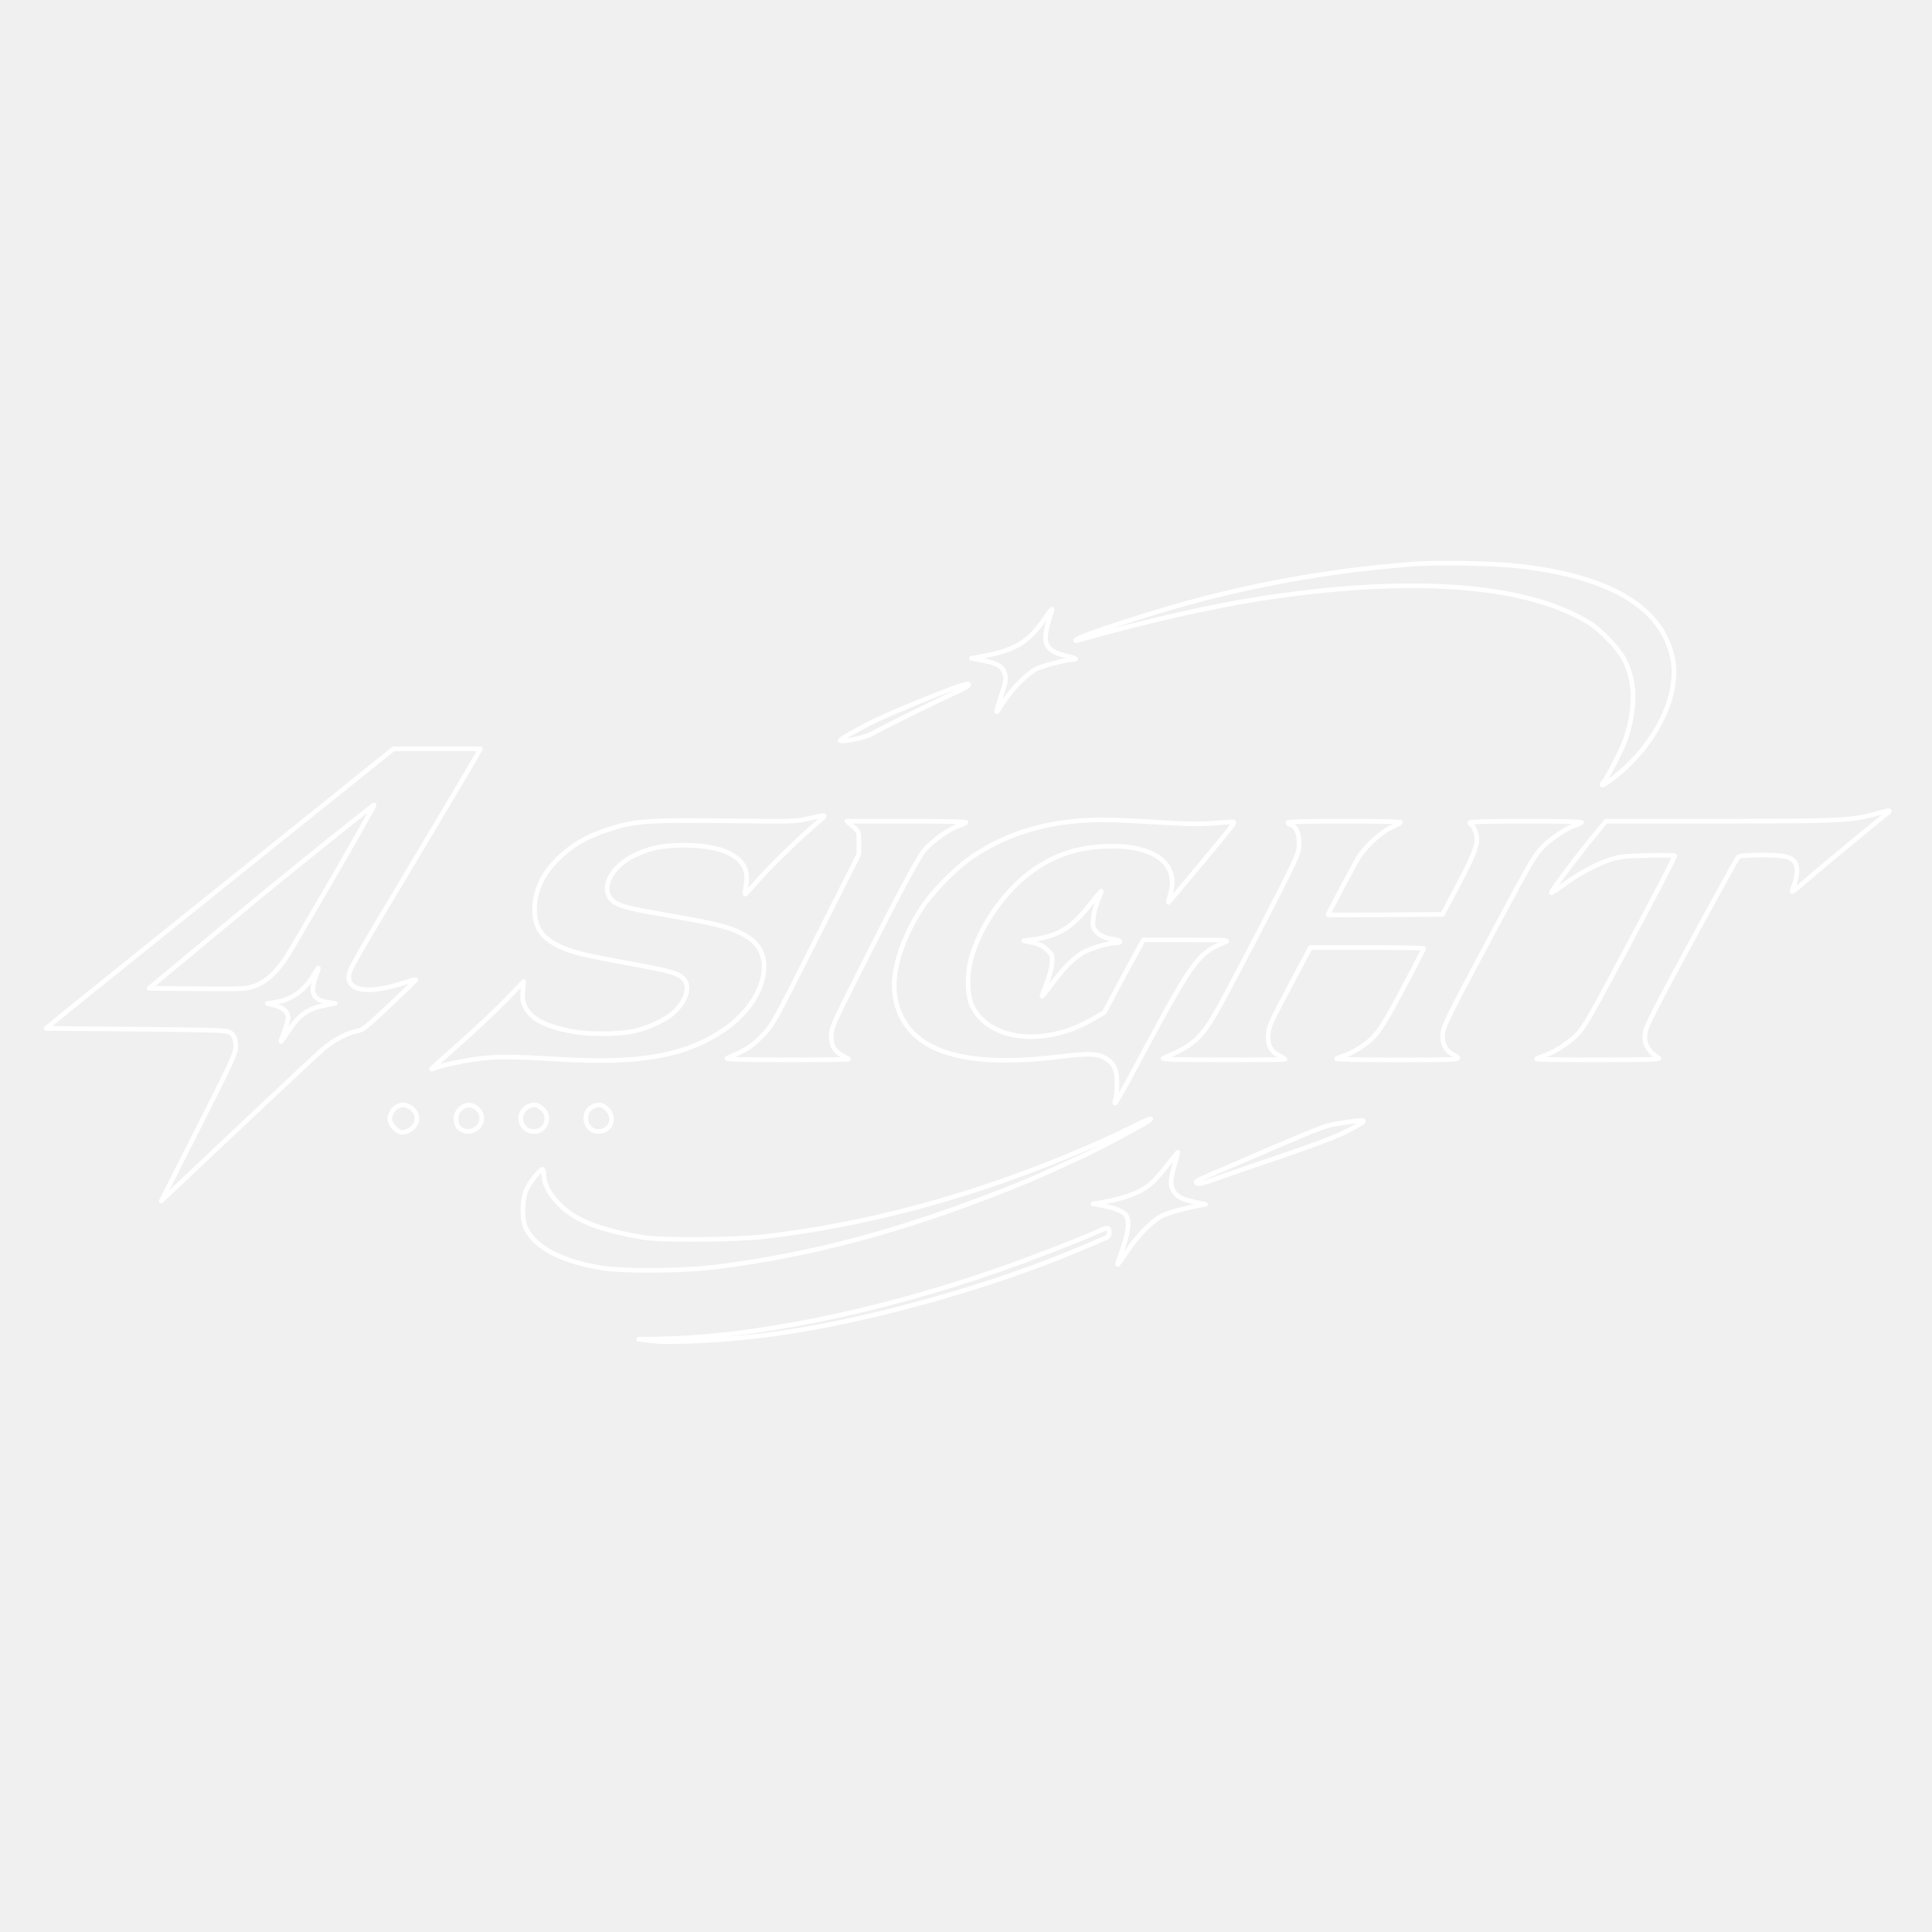
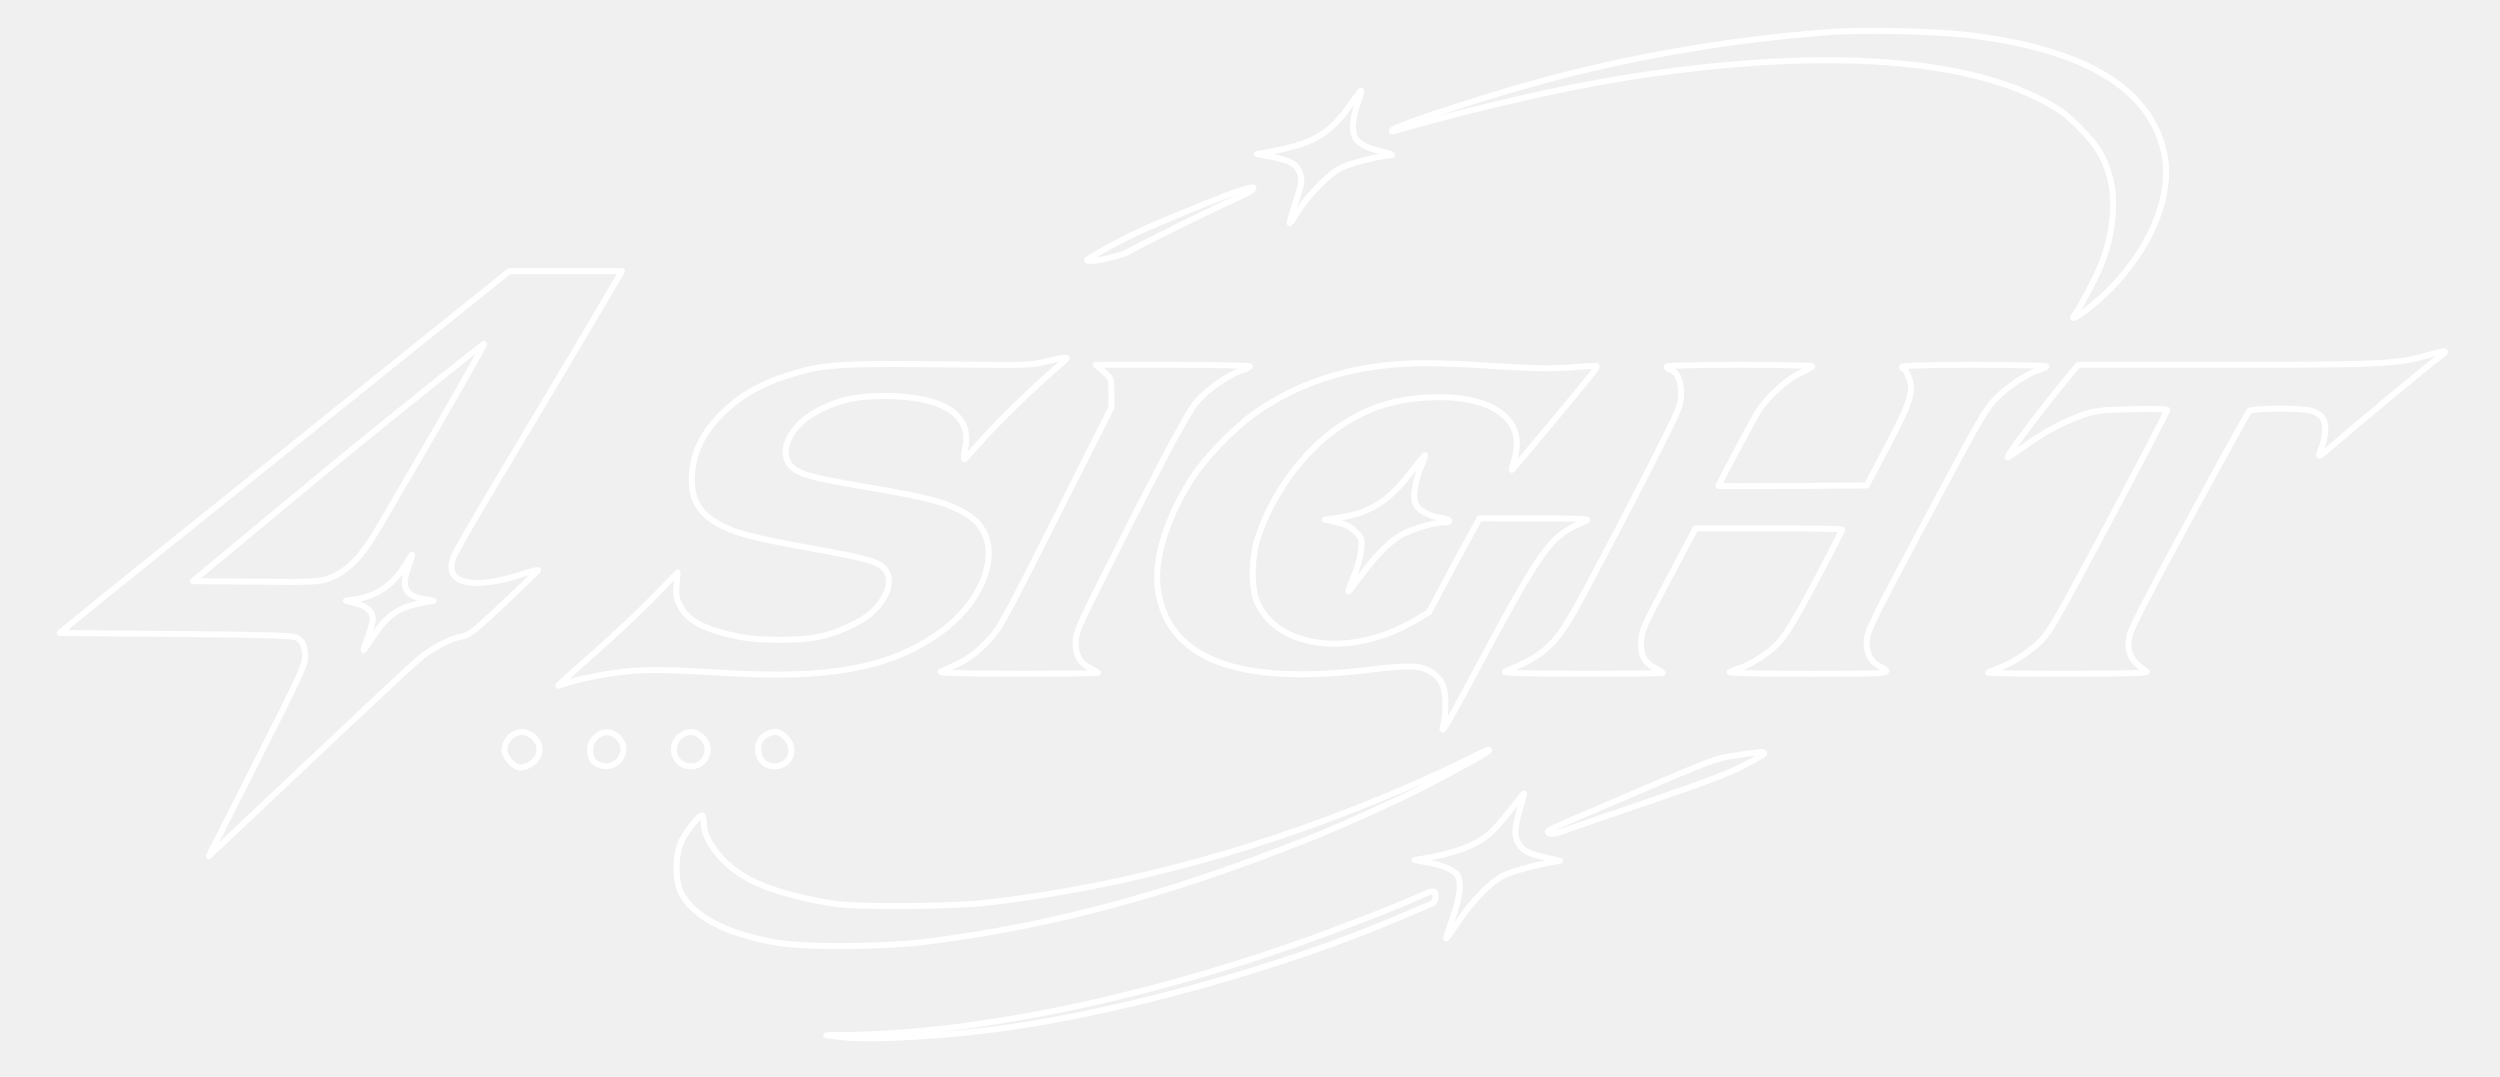
- <svg xmlns="http://www.w3.org/2000/svg" viewBox="0 0 1254 1254">
+ <svg xmlns="http://www.w3.org/2000/svg" viewBox="0 350 1254 540">
  <style>
    @keyframes draw {
      0% { stroke-dashoffset: 8000; opacity: 1; }
      80% { stroke-dashoffset: 0; opacity: 1; }
      100% { stroke-dashoffset: 0; opacity: 1; }
    }
    @keyframes fill-in {
      0%, 75% { fill-opacity: 0; }
      100% { fill-opacity: 1; }
    }
    .logo-stroke {
      stroke-dasharray: 8000;
      animation: draw 3s cubic-bezier(0.65, 0, 0.35, 1) forwards;
    }
    .logo-fill {
      animation: fill-in 3s ease-out forwards;
    }
  </style>
  <path class="logo-stroke" d="M 918 366.067 C 870.848 369.581, 824.184 377.329, 779 389.146 C 750.439 396.615, 700.920 412.625, 698.500 415.172 C 697.811 415.898, 698.121 416.047, 699.500 415.654 C 741.183 403.750, 785.890 393.541, 818.256 388.534 C 909.644 374.396, 981.397 378.336, 1023.500 399.804 C 1032.805 404.548, 1035.816 406.729, 1043.040 413.956 C 1052.102 423.023, 1055.741 429.068, 1058.492 439.631 C 1061.590 451.526, 1059.658 468.930, 1053.623 483.500 C 1050.984 489.871, 1042.878 505.237, 1040.897 507.624 C 1037.924 511.206, 1041.414 509.567, 1048.141 504.221 C 1075.079 482.815, 1090.596 450.819, 1085.591 427 C 1078.723 394.317, 1045.637 374.437, 986.622 367.534 C 970.374 365.633, 934.200 364.860, 918 366.067 M 679 400.293 C 667.257 417.432, 659.020 422.299, 634.500 426.584 L 630.500 427.283 637.500 428.591 C 647.296 430.421, 650.754 432.448, 652.176 437.194 C 653.218 440.672, 652.985 442.125, 649.879 451.532 C 647.978 457.289, 646.665 461.987, 646.962 461.972 C 647.258 461.956, 649.027 459.421, 650.894 456.337 C 655.700 448.401, 666.534 437.270, 672.294 434.351 C 677.159 431.886, 691.774 428.156, 697.500 427.919 C 699.419 427.839, 697.616 427.100, 692.500 425.868 C 681.960 423.329, 678.450 420.136, 678.609 413.229 C 678.669 410.628, 679.704 405.635, 680.909 402.133 C 682.114 398.632, 682.965 395.636, 682.800 395.475 C 682.635 395.315, 680.925 397.483, 679 400.293 M 600 454.028 C 586.525 459.495, 571.900 465.765, 567.500 467.960 C 555.496 473.951, 544.765 480.099, 545.329 480.663 C 546.539 481.872, 561.789 478.668, 565.760 476.369 C 572.176 472.657, 610.444 453.723, 619 450.029 C 623.125 448.248, 627.159 446.163, 627.964 445.395 C 631.478 442.047, 623.336 444.561, 600 454.028 M 205.354 526.250 C 177.797 548.388, 130.331 586.505, 99.875 610.956 C 69.419 635.407, 41.225 658.132, 37.222 661.456 L 29.945 667.500 88.222 668 C 132.812 668.383, 147.023 668.799, 148.727 669.773 C 151.869 671.569, 153 674.154, 153 679.539 C 153 683.656, 150.138 689.853, 128.858 731.822 L 104.716 779.434 114.257 770.467 C 119.504 765.535, 141.731 744.569, 163.649 723.877 C 185.567 703.184, 206.200 683.935, 209.500 681.102 C 216.342 675.227, 225.538 670.319, 231.730 669.238 C 235.432 668.592, 238.068 666.507, 252.888 652.500 C 262.199 643.700, 269.858 636.251, 269.908 635.948 C 269.959 635.644, 266.288 636.605, 261.750 638.083 C 236.759 646.225, 222.421 642.661, 227.427 629.553 C 228.353 627.127, 236.889 612.173, 246.396 596.321 C 268.883 558.827, 301.077 504.728, 307.137 494.250 L 311.909 486 283.684 486 L 255.459 486 205.354 526.250 M 211.890 546.846 C 175.431 576.210, 174.916 576.632, 131.118 612.972 L 96.735 641.500 128.293 641.764 C 158.252 642.015, 160.135 641.922, 165.460 639.929 C 174.056 636.713, 181.451 629.210, 189.260 615.781 C 192.869 609.577, 200.186 597.075, 205.520 588 C 222.067 559.853, 243.154 522.820, 242.819 522.498 C 242.644 522.330, 228.725 533.286, 211.890 546.846 M 1218 528.106 C 1202.441 532.604, 1194.210 533, 1116.193 533 L 1042.455 533 1036.448 540.250 C 1023.619 555.732, 1007 577.818, 1007 579.384 C 1007 579.672, 1010.712 577.236, 1015.250 573.970 C 1025.199 566.810, 1034.577 561.744, 1044.277 558.291 C 1050.714 556, 1053.433 555.668, 1069.250 555.248 C 1079.013 554.989, 1087 555.127, 1087 555.555 C 1087 556.524, 1074.433 580.676, 1054.247 618.500 C 1033.561 657.262, 1029.327 664.746, 1025.279 669.695 C 1020.964 674.973, 1010.122 682.421, 1003.247 684.831 C 1000.358 685.844, 997.695 686.971, 997.330 687.336 C 996.965 687.701, 1015.079 687.974, 1037.583 687.941 C 1069.663 687.895, 1078.087 687.625, 1076.586 686.691 C 1068.708 681.788, 1066.265 676.268, 1068.376 668.133 C 1069.517 663.731, 1081.992 640.050, 1113.478 582.510 C 1120.999 568.766, 1127.624 556.954, 1128.199 556.260 C 1129.493 554.701, 1153.680 554.506, 1159.100 556.011 C 1164.462 557.500, 1166.532 560.319, 1166.333 565.857 C 1166.241 568.411, 1165.427 572.236, 1164.524 574.358 C 1163.621 576.480, 1163.065 578.398, 1163.287 578.620 C 1163.509 578.842, 1167.473 575.717, 1172.095 571.676 C 1180.866 564.008, 1219.638 531.923, 1224.627 528.205 C 1228.087 525.626, 1226.652 525.605, 1218 528.106 M 525 531.284 C 517.336 533.094, 513.794 533.258, 489 532.947 C 418.775 532.066, 413.354 532.392, 394 538.670 C 381.404 542.755, 372.161 548.047, 363.546 556.106 C 352.383 566.548, 347 577.777, 347 590.621 C 347 601.700, 351.518 608.519, 362.410 613.881 C 370.669 617.947, 378.766 619.953, 409.123 625.453 C 435.576 630.246, 440.932 631.827, 444.019 635.751 C 448.225 641.098, 445.158 650.289, 436.693 657.704 C 431.443 662.303, 419.735 667.602, 410.792 669.427 C 400.980 671.429, 381.615 671.467, 371.352 669.503 C 354.209 666.223, 345.087 661.532, 341.175 653.985 C 339.226 650.227, 338.936 648.497, 339.381 643.310 L 339.914 637.119 328.207 649.195 C 321.768 655.836, 308.850 668.029, 299.500 676.291 C 290.150 684.552, 281.825 691.981, 281 692.798 C 279.669 694.116, 279.726 694.195, 281.500 693.494 C 286.270 691.610, 298.304 688.925, 308.284 687.519 C 321.784 685.617, 330.878 685.622, 363.500 687.545 C 415.355 690.602, 444.691 685.383, 469.500 668.685 C 495.765 651.008, 504.332 621.268, 486.661 609.111 C 477.232 602.623, 467.896 599.948, 435.500 594.450 C 411.128 590.314, 403.680 588.557, 399.422 585.941 C 388.412 579.175, 395.196 562.931, 412.377 554.922 C 422.428 550.236, 430.194 548.670, 443.500 548.643 C 473.076 548.583, 487.886 558.200, 484.109 575.012 C 483.257 578.802, 483.343 581.325, 484.276 579.917 C 484.428 579.688, 489.020 574.611, 494.482 568.635 C 503.580 558.681, 520.986 542, 531.930 532.746 C 536.913 528.532, 536.772 528.503, 525 531.284 M 692.909 533.500 C 668.600 536.446, 646.954 544.635, 628.667 557.802 C 619.100 564.689, 604.990 579.231, 598.771 588.611 C 585.198 609.085, 578.356 631.442, 580.949 646.855 C 586.696 681.020, 621.563 693.901, 686.792 685.957 C 706.813 683.518, 712.347 683.708, 717.792 687.020 C 723.164 690.287, 724.992 694.388, 724.996 703.185 C 724.998 707.412, 724.561 712.024, 724.025 713.435 C 723.488 714.846, 723.392 716, 723.810 716 C 724.228 716, 729.677 706.438, 735.918 694.750 C 774.067 623.315, 777.050 619.089, 794.452 611.806 C 798.393 610.156, 797.756 610.110, 770.320 610.056 L 742.140 610 737.912 617.750 C 735.587 622.013, 732.574 627.525, 731.218 630 C 729.861 632.475, 726.058 639.580, 722.766 645.790 L 716.781 657.080 709.184 661.526 C 678.070 679.740, 641.383 675.515, 630.799 652.500 C 627.539 645.411, 627.567 630.643, 630.861 620.054 C 637.675 598.143, 654.171 575.709, 672.327 563.658 C 686.402 554.316, 699.744 550.082, 717.500 549.322 C 748.769 547.983, 765.754 560.542, 759.603 580.453 C 758.762 583.178, 758.194 585.528, 758.343 585.676 C 758.615 585.949, 797.116 539.707, 799.765 535.925 C 800.557 534.795, 801.046 533.733, 800.852 533.564 C 800.658 533.395, 794.908 533.704, 788.074 534.251 C 778.509 535.016, 769.641 534.868, 749.574 533.606 C 719.610 531.721, 707.770 531.699, 692.909 533.500 M 553.583 536.388 C 557.481 539.759, 557.500 539.812, 557.485 547.138 L 557.471 554.500 529.485 609.970 C 501.805 664.837, 501.424 665.518, 494.500 672.563 C 487.937 679.240, 484.071 681.687, 472 686.805 C 470.181 687.576, 480.638 687.883, 510.417 687.932 C 532.921 687.970, 551.069 687.736, 550.746 687.412 C 550.423 687.089, 548.692 686.077, 546.900 685.162 C 541.655 682.486, 539.492 678.701, 539.555 672.310 C 539.606 667.198, 540.817 664.378, 555.304 635.636 C 582.773 581.137, 595.839 556.664, 600.129 551.678 C 605.389 545.566, 616.650 537.620, 622.499 535.892 C 624.975 535.161, 627 534.212, 627 533.782 C 627 533.352, 609.600 533, 588.333 533 L 549.667 533 553.583 536.388 M 836 533.933 C 836 534.446, 836.860 535.138, 837.911 535.472 C 841.306 536.549, 843.200 540.779, 843.200 547.287 C 843.200 552.887, 842.560 554.619, 834.651 570.420 C 824.485 590.732, 812.170 614.456, 796.197 644.500 C 780.690 673.665, 776.851 677.608, 755 686.812 C 753.190 687.574, 763.746 687.883, 793.250 687.932 C 815.663 687.970, 834 687.784, 834 687.520 C 834 687.257, 832.209 686.127, 830.021 685.011 C 824.707 682.300, 822.655 678.173, 823.222 671.338 C 823.698 665.597, 823.893 665.173, 840.293 634.261 L 850.500 615.022 887.250 615.011 C 907.462 615.005, 924 615.291, 924 615.646 C 924 616.001, 921.024 621.964, 917.387 628.896 C 896.015 669.626, 894.135 672.406, 882.857 679.937 C 879.528 682.160, 874.936 684.509, 872.652 685.158 C 870.369 685.806, 868.073 686.711, 867.550 687.169 C 867.028 687.626, 885.028 687.986, 907.550 687.968 C 950.641 687.935, 949.740 688.044, 942.033 683.773 C 937.839 681.448, 935.623 676, 936.498 670.164 C 937.233 665.262, 941.448 656.876, 970.257 603 C 994.033 558.536, 995.936 555.279, 1001.431 549.624 C 1006.640 544.265, 1016.533 537.622, 1021.822 535.933 C 1023.845 535.287, 1025.927 534.363, 1026.450 533.879 C 1026.998 533.372, 1011.859 533, 990.700 533 C 966.900 533, 954 533.351, 954 534 C 954 534.550, 954.413 535, 954.917 535 C 955.422 535, 956.589 536.975, 957.511 539.390 C 960.113 546.204, 958.405 551.631, 946.618 574 L 936.343 593.500 899.171 593.762 C 878.727 593.906, 862 593.888, 862 593.722 C 862 593.017, 878.493 562.014, 881.642 556.800 C 886.103 549.413, 896.573 539.864, 903.502 536.865 C 906.507 535.564, 908.974 534.163, 908.983 533.750 C 908.992 533.337, 892.575 533, 872.500 533 C 850.592 533, 836 533.373, 836 533.933 M 706.992 587.776 C 695.909 602.012, 686.545 607.670, 670.500 609.824 L 664.500 610.630 670.466 611.931 C 674.903 612.898, 677.307 614.107, 679.851 616.651 C 683.134 619.934, 683.250 620.304, 682.746 625.864 C 682.457 629.050, 680.830 634.967, 679.129 639.014 C 677.429 643.060, 676.169 646.502, 676.329 646.663 C 676.490 646.823, 679.209 643.415, 682.372 639.090 C 690.435 628.067, 697.991 620.636, 704.194 617.632 C 710.105 614.768, 719.943 612, 724.210 612 C 728.774 612, 727.378 610.308, 722.250 609.624 C 716.313 608.833, 711.281 605.837, 709.864 602.250 C 708.568 598.970, 710.007 590.483, 713.068 583.342 C 714.158 580.798, 714.923 578.590, 714.768 578.434 C 714.612 578.279, 711.113 582.482, 706.992 587.776 M 203.978 632.261 C 198.156 642.640, 189.414 648.924, 178.500 650.578 L 173.500 651.335 178.500 652.625 C 183.949 654.030, 187 656.888, 187 660.588 C 187 661.889, 185.895 665.890, 184.545 669.477 C 183.194 673.065, 182.242 676, 182.427 676 C 182.613 676, 184.670 673.075, 186.999 669.501 C 194.025 658.718, 199.681 654.703, 210.862 652.561 L 217.500 651.289 212.738 650.529 C 203.128 648.996, 200.973 644.356, 204.976 633.820 C 206.063 630.960, 206.818 628.485, 206.654 628.321 C 206.490 628.157, 205.286 629.930, 203.978 632.261 M 258.357 717.992 C 255.390 719.189, 253 722.896, 253 726.299 C 253 729.724, 257.835 735, 260.973 735 C 264.516 735, 268.645 732.272, 269.980 729.047 C 271.625 725.077, 269.865 720.499, 265.909 718.453 C 262.755 716.822, 261.452 716.743, 258.357 717.992 M 302 717.685 C 298.530 719.002, 296 722.398, 296 725.740 C 296 730.337, 297.384 732.590, 300.979 733.843 C 307.364 736.069, 313.924 730.485, 312.507 724.031 C 311.489 719.398, 306.087 716.135, 302 717.685 M 344 717.706 C 334.676 721.115, 336.791 734.400, 346.657 734.400 C 354.446 734.400, 357.919 724.634, 351.923 719.589 C 348.911 717.055, 347.015 716.604, 344 717.706 M 385.357 717.992 C 376.996 721.366, 379.368 734.400, 388.343 734.400 C 396.443 734.400, 399.879 725.725, 394.077 719.923 C 391.075 716.921, 389.096 716.483, 385.357 717.992 M 733.957 731.976 C 727.609 735.186, 714.334 741.289, 704.457 745.537 C 635.147 775.351, 564.846 794.641, 496.345 802.641 C 477.499 804.842, 429.569 805.170, 417.500 803.182 C 396.506 799.722, 381.455 794.940, 371.666 788.618 C 360.903 781.667, 353 770.737, 353 762.804 C 353 760.712, 352.585 759, 352.078 759 C 350.559 759, 344.276 766.896, 341.841 771.864 C 338.738 778.195, 338.549 791.578, 341.479 797.500 C 347.426 809.519, 363.466 818.099, 388.500 822.652 C 403.556 825.391, 443.404 825.131, 466.500 822.144 C 528.418 814.136, 585.705 798.713, 654.189 771.614 C 669.190 765.679, 678.468 761.601, 704.500 749.500 C 713.778 745.188, 742.563 729.795, 745.502 727.574 C 749.315 724.692, 745.440 726.170, 733.957 731.976 M 870.500 728.976 C 858.842 730.827, 863.753 728.893, 787 761.858 C 776.021 766.573, 775.304 767.031, 777.216 768.101 C 778.118 768.606, 780.787 768.121, 784.095 766.853 C 787.068 765.713, 806.484 759.012, 827.242 751.962 C 854.746 742.621, 867.697 737.700, 874.987 733.822 C 889.020 726.355, 888.763 726.077, 870.500 728.976 M 757.668 756.322 C 754.094 760.899, 749.537 766.078, 747.541 767.830 C 740.526 773.989, 729.788 778.091, 714 780.640 L 709.500 781.367 716.276 782.649 C 724.491 784.203, 729.681 786.542, 731.214 789.380 C 733.174 793.009, 732.316 800.107, 728.662 810.490 C 726.729 815.985, 725.261 820.594, 725.399 820.732 C 725.537 820.871, 728.298 817.050, 731.535 812.242 C 738.597 801.750, 748.023 792.136, 754.160 789.165 C 758.387 787.118, 769.574 784.028, 778.500 782.441 L 782.500 781.730 775 780.064 C 766.458 778.165, 763.907 776.805, 761.616 772.928 C 759.425 769.218, 759.580 765.678, 762.350 756.113 C 763.642 751.651, 764.580 748, 764.433 748 C 764.286 748, 761.242 751.745, 757.668 756.322 M 713 799.119 C 701.666 804.347, 670.419 816.482, 649.375 823.831 C 568.763 851.979, 487.638 868.370, 425.170 869.130 L 414.500 869.259 422 870.203 C 436.266 871.998, 475.250 869.769, 505.500 865.429 C 565.215 856.863, 643.742 834.870, 700.145 810.915 C 708.040 807.562, 715.737 804.311, 717.250 803.690 C 719.320 802.841, 720 801.874, 720 799.781 C 720 796.463, 718.971 796.366, 713 799.119" fill="transparent" stroke="#ffffff" stroke-width="3" stroke-linecap="round" stroke-linejoin="round" />
  <path class="logo-fill" d="M 918 366.067 C 870.848 369.581, 824.184 377.329, 779 389.146 C 750.439 396.615, 700.920 412.625, 698.500 415.172 C 697.811 415.898, 698.121 416.047, 699.500 415.654 C 741.183 403.750, 785.890 393.541, 818.256 388.534 C 909.644 374.396, 981.397 378.336, 1023.500 399.804 C 1032.805 404.548, 1035.816 406.729, 1043.040 413.956 C 1052.102 423.023, 1055.741 429.068, 1058.492 439.631 C 1061.590 451.526, 1059.658 468.930, 1053.623 483.500 C 1050.984 489.871, 1042.878 505.237, 1040.897 507.624 C 1037.924 511.206, 1041.414 509.567, 1048.141 504.221 C 1075.079 482.815, 1090.596 450.819, 1085.591 427 C 1078.723 394.317, 1045.637 374.437, 986.622 367.534 C 970.374 365.633, 934.200 364.860, 918 366.067 M 679 400.293 C 667.257 417.432, 659.020 422.299, 634.500 426.584 L 630.500 427.283 637.500 428.591 C 647.296 430.421, 650.754 432.448, 652.176 437.194 C 653.218 440.672, 652.985 442.125, 649.879 451.532 C 647.978 457.289, 646.665 461.987, 646.962 461.972 C 647.258 461.956, 649.027 459.421, 650.894 456.337 C 655.700 448.401, 666.534 437.270, 672.294 434.351 C 677.159 431.886, 691.774 428.156, 697.500 427.919 C 699.419 427.839, 697.616 427.100, 692.500 425.868 C 681.960 423.329, 678.450 420.136, 678.609 413.229 C 678.669 410.628, 679.704 405.635, 680.909 402.133 C 682.114 398.632, 682.965 395.636, 682.800 395.475 C 682.635 395.315, 680.925 397.483, 679 400.293 M 600 454.028 C 586.525 459.495, 571.900 465.765, 567.500 467.960 C 555.496 473.951, 544.765 480.099, 545.329 480.663 C 546.539 481.872, 561.789 478.668, 565.760 476.369 C 572.176 472.657, 610.444 453.723, 619 450.029 C 623.125 448.248, 627.159 446.163, 627.964 445.395 C 631.478 442.047, 623.336 444.561, 600 454.028 M 205.354 526.250 C 177.797 548.388, 130.331 586.505, 99.875 610.956 C 69.419 635.407, 41.225 658.132, 37.222 661.456 L 29.945 667.500 88.222 668 C 132.812 668.383, 147.023 668.799, 148.727 669.773 C 151.869 671.569, 153 674.154, 153 679.539 C 153 683.656, 150.138 689.853, 128.858 731.822 L 104.716 779.434 114.257 770.467 C 119.504 765.535, 141.731 744.569, 163.649 723.877 C 185.567 703.184, 206.200 683.935, 209.500 681.102 C 216.342 675.227, 225.538 670.319, 231.730 669.238 C 235.432 668.592, 238.068 666.507, 252.888 652.500 C 262.199 643.700, 269.858 636.251, 269.908 635.948 C 269.959 635.644, 266.288 636.605, 261.750 638.083 C 236.759 646.225, 222.421 642.661, 227.427 629.553 C 228.353 627.127, 236.889 612.173, 246.396 596.321 C 268.883 558.827, 301.077 504.728, 307.137 494.250 L 311.909 486 283.684 486 L 255.459 486 205.354 526.250 M 211.890 546.846 C 175.431 576.210, 174.916 576.632, 131.118 612.972 L 96.735 641.500 128.293 641.764 C 158.252 642.015, 160.135 641.922, 165.460 639.929 C 174.056 636.713, 181.451 629.210, 189.260 615.781 C 192.869 609.577, 200.186 597.075, 205.520 588 C 222.067 559.853, 243.154 522.820, 242.819 522.498 C 242.644 522.330, 228.725 533.286, 211.890 546.846 M 1218 528.106 C 1202.441 532.604, 1194.210 533, 1116.193 533 L 1042.455 533 1036.448 540.250 C 1023.619 555.732, 1007 577.818, 1007 579.384 C 1007 579.672, 1010.712 577.236, 1015.250 573.970 C 1025.199 566.810, 1034.577 561.744, 1044.277 558.291 C 1050.714 556, 1053.433 555.668, 1069.250 555.248 C 1079.013 554.989, 1087 555.127, 1087 555.555 C 1087 556.524, 1074.433 580.676, 1054.247 618.500 C 1033.561 657.262, 1029.327 664.746, 1025.279 669.695 C 1020.964 674.973, 1010.122 682.421, 1003.247 684.831 C 1000.358 685.844, 997.695 686.971, 997.330 687.336 C 996.965 687.701, 1015.079 687.974, 1037.583 687.941 C 1069.663 687.895, 1078.087 687.625, 1076.586 686.691 C 1068.708 681.788, 1066.265 676.268, 1068.376 668.133 C 1069.517 663.731, 1081.992 640.050, 1113.478 582.510 C 1120.999 568.766, 1127.624 556.954, 1128.199 556.260 C 1129.493 554.701, 1153.680 554.506, 1159.100 556.011 C 1164.462 557.500, 1166.532 560.319, 1166.333 565.857 C 1166.241 568.411, 1165.427 572.236, 1164.524 574.358 C 1163.621 576.480, 1163.065 578.398, 1163.287 578.620 C 1163.509 578.842, 1167.473 575.717, 1172.095 571.676 C 1180.866 564.008, 1219.638 531.923, 1224.627 528.205 C 1228.087 525.626, 1226.652 525.605, 1218 528.106 M 525 531.284 C 517.336 533.094, 513.794 533.258, 489 532.947 C 418.775 532.066, 413.354 532.392, 394 538.670 C 381.404 542.755, 372.161 548.047, 363.546 556.106 C 352.383 566.548, 347 577.777, 347 590.621 C 347 601.700, 351.518 608.519, 362.410 613.881 C 370.669 617.947, 378.766 619.953, 409.123 625.453 C 435.576 630.246, 440.932 631.827, 444.019 635.751 C 448.225 641.098, 445.158 650.289, 436.693 657.704 C 431.443 662.303, 419.735 667.602, 410.792 669.427 C 400.980 671.429, 381.615 671.467, 371.352 669.503 C 354.209 666.223, 345.087 661.532, 341.175 653.985 C 339.226 650.227, 338.936 648.497, 339.381 643.310 L 339.914 637.119 328.207 649.195 C 321.768 655.836, 308.850 668.029, 299.500 676.291 C 290.150 684.552, 281.825 691.981, 281 692.798 C 279.669 694.116, 279.726 694.195, 281.500 693.494 C 286.270 691.610, 298.304 688.925, 308.284 687.519 C 321.784 685.617, 330.878 685.622, 363.500 687.545 C 415.355 690.602, 444.691 685.383, 469.500 668.685 C 495.765 651.008, 504.332 621.268, 486.661 609.111 C 477.232 602.623, 467.896 599.948, 435.500 594.450 C 411.128 590.314, 403.680 588.557, 399.422 585.941 C 388.412 579.175, 395.196 562.931, 412.377 554.922 C 422.428 550.236, 430.194 548.670, 443.500 548.643 C 473.076 548.583, 487.886 558.200, 484.109 575.012 C 483.257 578.802, 483.343 581.325, 484.276 579.917 C 484.428 579.688, 489.020 574.611, 494.482 568.635 C 503.580 558.681, 520.986 542, 531.930 532.746 C 536.913 528.532, 536.772 528.503, 525 531.284 M 692.909 533.500 C 668.600 536.446, 646.954 544.635, 628.667 557.802 C 619.100 564.689, 604.990 579.231, 598.771 588.611 C 585.198 609.085, 578.356 631.442, 580.949 646.855 C 586.696 681.020, 621.563 693.901, 686.792 685.957 C 706.813 683.518, 712.347 683.708, 717.792 687.020 C 723.164 690.287, 724.992 694.388, 724.996 703.185 C 724.998 707.412, 724.561 712.024, 724.025 713.435 C 723.488 714.846, 723.392 716, 723.810 716 C 724.228 716, 729.677 706.438, 735.918 694.750 C 774.067 623.315, 777.050 619.089, 794.452 611.806 C 798.393 610.156, 797.756 610.110, 770.320 610.056 L 742.140 610 737.912 617.750 C 735.587 622.013, 732.574 627.525, 731.218 630 C 729.861 632.475, 726.058 639.580, 722.766 645.790 L 716.781 657.080 709.184 661.526 C 678.070 679.740, 641.383 675.515, 630.799 652.500 C 627.539 645.411, 627.567 630.643, 630.861 620.054 C 637.675 598.143, 654.171 575.709, 672.327 563.658 C 686.402 554.316, 699.744 550.082, 717.500 549.322 C 748.769 547.983, 765.754 560.542, 759.603 580.453 C 758.762 583.178, 758.194 585.528, 758.343 585.676 C 758.615 585.949, 797.116 539.707, 799.765 535.925 C 800.557 534.795, 801.046 533.733, 800.852 533.564 C 800.658 533.395, 794.908 533.704, 788.074 534.251 C 778.509 535.016, 769.641 534.868, 749.574 533.606 C 719.610 531.721, 707.770 531.699, 692.909 533.500 M 553.583 536.388 C 557.481 539.759, 557.500 539.812, 557.485 547.138 L 557.471 554.500 529.485 609.970 C 501.805 664.837, 501.424 665.518, 494.500 672.563 C 487.937 679.240, 484.071 681.687, 472 686.805 C 470.181 687.576, 480.638 687.883, 510.417 687.932 C 532.921 687.970, 551.069 687.736, 550.746 687.412 C 550.423 687.089, 548.692 686.077, 546.900 685.162 C 541.655 682.486, 539.492 678.701, 539.555 672.310 C 539.606 667.198, 540.817 664.378, 555.304 635.636 C 582.773 581.137, 595.839 556.664, 600.129 551.678 C 605.389 545.566, 616.650 537.620, 622.499 535.892 C 624.975 535.161, 627 534.212, 627 533.782 C 627 533.352, 609.600 533, 588.333 533 L 549.667 533 553.583 536.388 M 836 533.933 C 836 534.446, 836.860 535.138, 837.911 535.472 C 841.306 536.549, 843.200 540.779, 843.200 547.287 C 843.200 552.887, 842.560 554.619, 834.651 570.420 C 824.485 590.732, 812.170 614.456, 796.197 644.500 C 780.690 673.665, 776.851 677.608, 755 686.812 C 753.190 687.574, 763.746 687.883, 793.250 687.932 C 815.663 687.970, 834 687.784, 834 687.520 C 834 687.257, 832.209 686.127, 830.021 685.011 C 824.707 682.300, 822.655 678.173, 823.222 671.338 C 823.698 665.597, 823.893 665.173, 840.293 634.261 L 850.500 615.022 887.250 615.011 C 907.462 615.005, 924 615.291, 924 615.646 C 924 616.001, 921.024 621.964, 917.387 628.896 C 896.015 669.626, 894.135 672.406, 882.857 679.937 C 879.528 682.160, 874.936 684.509, 872.652 685.158 C 870.369 685.806, 868.073 686.711, 867.550 687.169 C 867.028 687.626, 885.028 687.986, 907.550 687.968 C 950.641 687.935, 949.740 688.044, 942.033 683.773 C 937.839 681.448, 935.623 676, 936.498 670.164 C 937.233 665.262, 941.448 656.876, 970.257 603 C 994.033 558.536, 995.936 555.279, 1001.431 549.624 C 1006.640 544.265, 1016.533 537.622, 1021.822 535.933 C 1023.845 535.287, 1025.927 534.363, 1026.450 533.879 C 1026.998 533.372, 1011.859 533, 990.700 533 C 966.900 533, 954 533.351, 954 534 C 954 534.550, 954.413 535, 954.917 535 C 955.422 535, 956.589 536.975, 957.511 539.390 C 960.113 546.204, 958.405 551.631, 946.618 574 L 936.343 593.500 899.171 593.762 C 878.727 593.906, 862 593.888, 862 593.722 C 862 593.017, 878.493 562.014, 881.642 556.800 C 886.103 549.413, 896.573 539.864, 903.502 536.865 C 906.507 535.564, 908.974 534.163, 908.983 533.750 C 908.992 533.337, 892.575 533, 872.500 533 C 850.592 533, 836 533.373, 836 533.933 M 706.992 587.776 C 695.909 602.012, 686.545 607.670, 670.500 609.824 L 664.500 610.630 670.466 611.931 C 674.903 612.898, 677.307 614.107, 679.851 616.651 C 683.134 619.934, 683.250 620.304, 682.746 625.864 C 682.457 629.050, 680.830 634.967, 679.129 639.014 C 677.429 643.060, 676.169 646.502, 676.329 646.663 C 676.490 646.823, 679.209 643.415, 682.372 639.090 C 690.435 628.067, 697.991 620.636, 704.194 617.632 C 710.105 614.768, 719.943 612, 724.210 612 C 728.774 612, 727.378 610.308, 722.250 609.624 C 716.313 608.833, 711.281 605.837, 709.864 602.250 C 708.568 598.970, 710.007 590.483, 713.068 583.342 C 714.158 580.798, 714.923 578.590, 714.768 578.434 C 714.612 578.279, 711.113 582.482, 706.992 587.776 M 203.978 632.261 C 198.156 642.640, 189.414 648.924, 178.500 650.578 L 173.500 651.335 178.500 652.625 C 183.949 654.030, 187 656.888, 187 660.588 C 187 661.889, 185.895 665.890, 184.545 669.477 C 183.194 673.065, 182.242 676, 182.427 676 C 182.613 676, 184.670 673.075, 186.999 669.501 C 194.025 658.718, 199.681 654.703, 210.862 652.561 L 217.500 651.289 212.738 650.529 C 203.128 648.996, 200.973 644.356, 204.976 633.820 C 206.063 630.960, 206.818 628.485, 206.654 628.321 C 206.490 628.157, 205.286 629.930, 203.978 632.261 M 258.357 717.992 C 255.390 719.189, 253 722.896, 253 726.299 C 253 729.724, 257.835 735, 260.973 735 C 264.516 735, 268.645 732.272, 269.980 729.047 C 271.625 725.077, 269.865 720.499, 265.909 718.453 C 262.755 716.822, 261.452 716.743, 258.357 717.992 M 302 717.685 C 298.530 719.002, 296 722.398, 296 725.740 C 296 730.337, 297.384 732.590, 300.979 733.843 C 307.364 736.069, 313.924 730.485, 312.507 724.031 C 311.489 719.398, 306.087 716.135, 302 717.685 M 344 717.706 C 334.676 721.115, 336.791 734.400, 346.657 734.400 C 354.446 734.400, 357.919 724.634, 351.923 719.589 C 348.911 717.055, 347.015 716.604, 344 717.706 M 385.357 717.992 C 376.996 721.366, 379.368 734.400, 388.343 734.400 C 396.443 734.400, 399.879 725.725, 394.077 719.923 C 391.075 716.921, 389.096 716.483, 385.357 717.992 M 733.957 731.976 C 727.609 735.186, 714.334 741.289, 704.457 745.537 C 635.147 775.351, 564.846 794.641, 496.345 802.641 C 477.499 804.842, 429.569 805.170, 417.500 803.182 C 396.506 799.722, 381.455 794.940, 371.666 788.618 C 360.903 781.667, 353 770.737, 353 762.804 C 353 760.712, 352.585 759, 352.078 759 C 350.559 759, 344.276 766.896, 341.841 771.864 C 338.738 778.195, 338.549 791.578, 341.479 797.500 C 347.426 809.519, 363.466 818.099, 388.500 822.652 C 403.556 825.391, 443.404 825.131, 466.500 822.144 C 528.418 814.136, 585.705 798.713, 654.189 771.614 C 669.190 765.679, 678.468 761.601, 704.500 749.500 C 713.778 745.188, 742.563 729.795, 745.502 727.574 C 749.315 724.692, 745.440 726.170, 733.957 731.976 M 870.500 728.976 C 858.842 730.827, 863.753 728.893, 787 761.858 C 776.021 766.573, 775.304 767.031, 777.216 768.101 C 778.118 768.606, 780.787 768.121, 784.095 766.853 C 787.068 765.713, 806.484 759.012, 827.242 751.962 C 854.746 742.621, 867.697 737.700, 874.987 733.822 C 889.020 726.355, 888.763 726.077, 870.500 728.976 M 757.668 756.322 C 754.094 760.899, 749.537 766.078, 747.541 767.830 C 740.526 773.989, 729.788 778.091, 714 780.640 L 709.500 781.367 716.276 782.649 C 724.491 784.203, 729.681 786.542, 731.214 789.380 C 733.174 793.009, 732.316 800.107, 728.662 810.490 C 726.729 815.985, 725.261 820.594, 725.399 820.732 C 725.537 820.871, 728.298 817.050, 731.535 812.242 C 738.597 801.750, 748.023 792.136, 754.160 789.165 C 758.387 787.118, 769.574 784.028, 778.500 782.441 L 782.500 781.730 775 780.064 C 766.458 778.165, 763.907 776.805, 761.616 772.928 C 759.425 769.218, 759.580 765.678, 762.350 756.113 C 763.642 751.651, 764.580 748, 764.433 748 C 764.286 748, 761.242 751.745, 757.668 756.322 M 713 799.119 C 701.666 804.347, 670.419 816.482, 649.375 823.831 C 568.763 851.979, 487.638 868.370, 425.170 869.130 L 414.500 869.259 422 870.203 C 436.266 871.998, 475.250 869.769, 505.500 865.429 C 565.215 856.863, 643.742 834.870, 700.145 810.915 C 708.040 807.562, 715.737 804.311, 717.250 803.690 C 719.320 802.841, 720 801.874, 720 799.781 C 720 796.463, 718.971 796.366, 713 799.119" fill="#ffffff" fill-opacity="0" fill-rule="evenodd" stroke="none" />
</svg>
